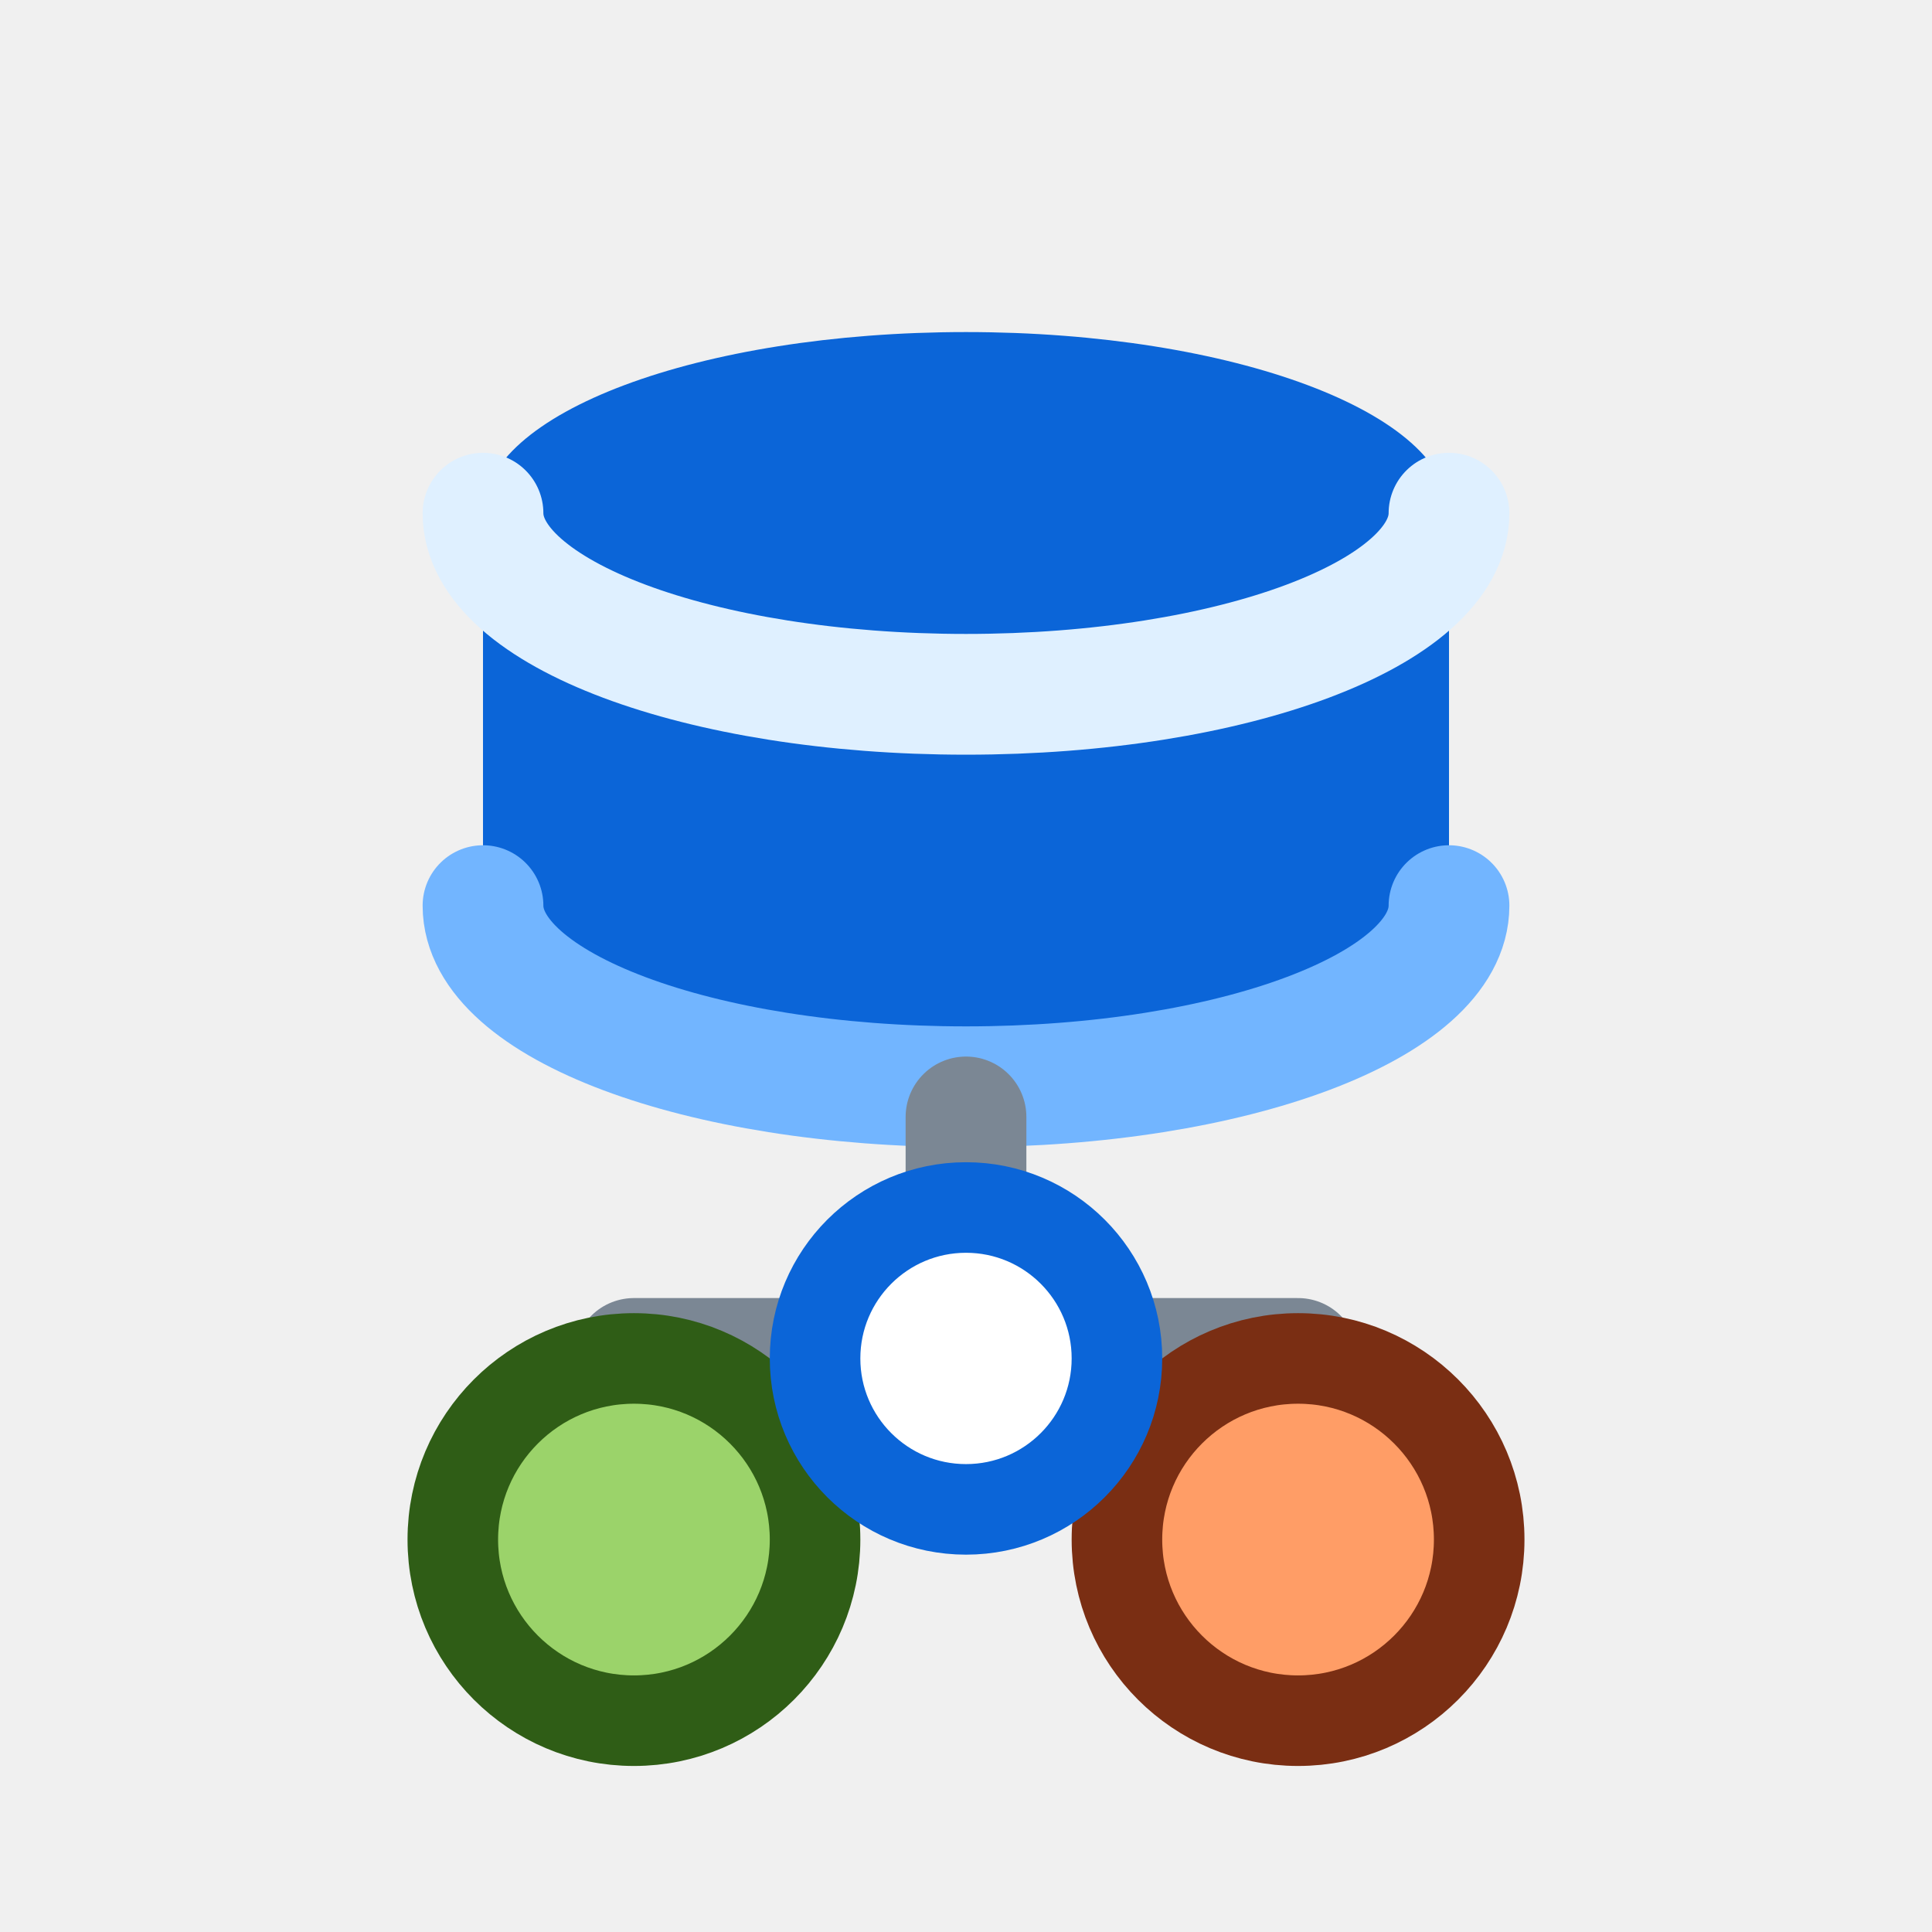
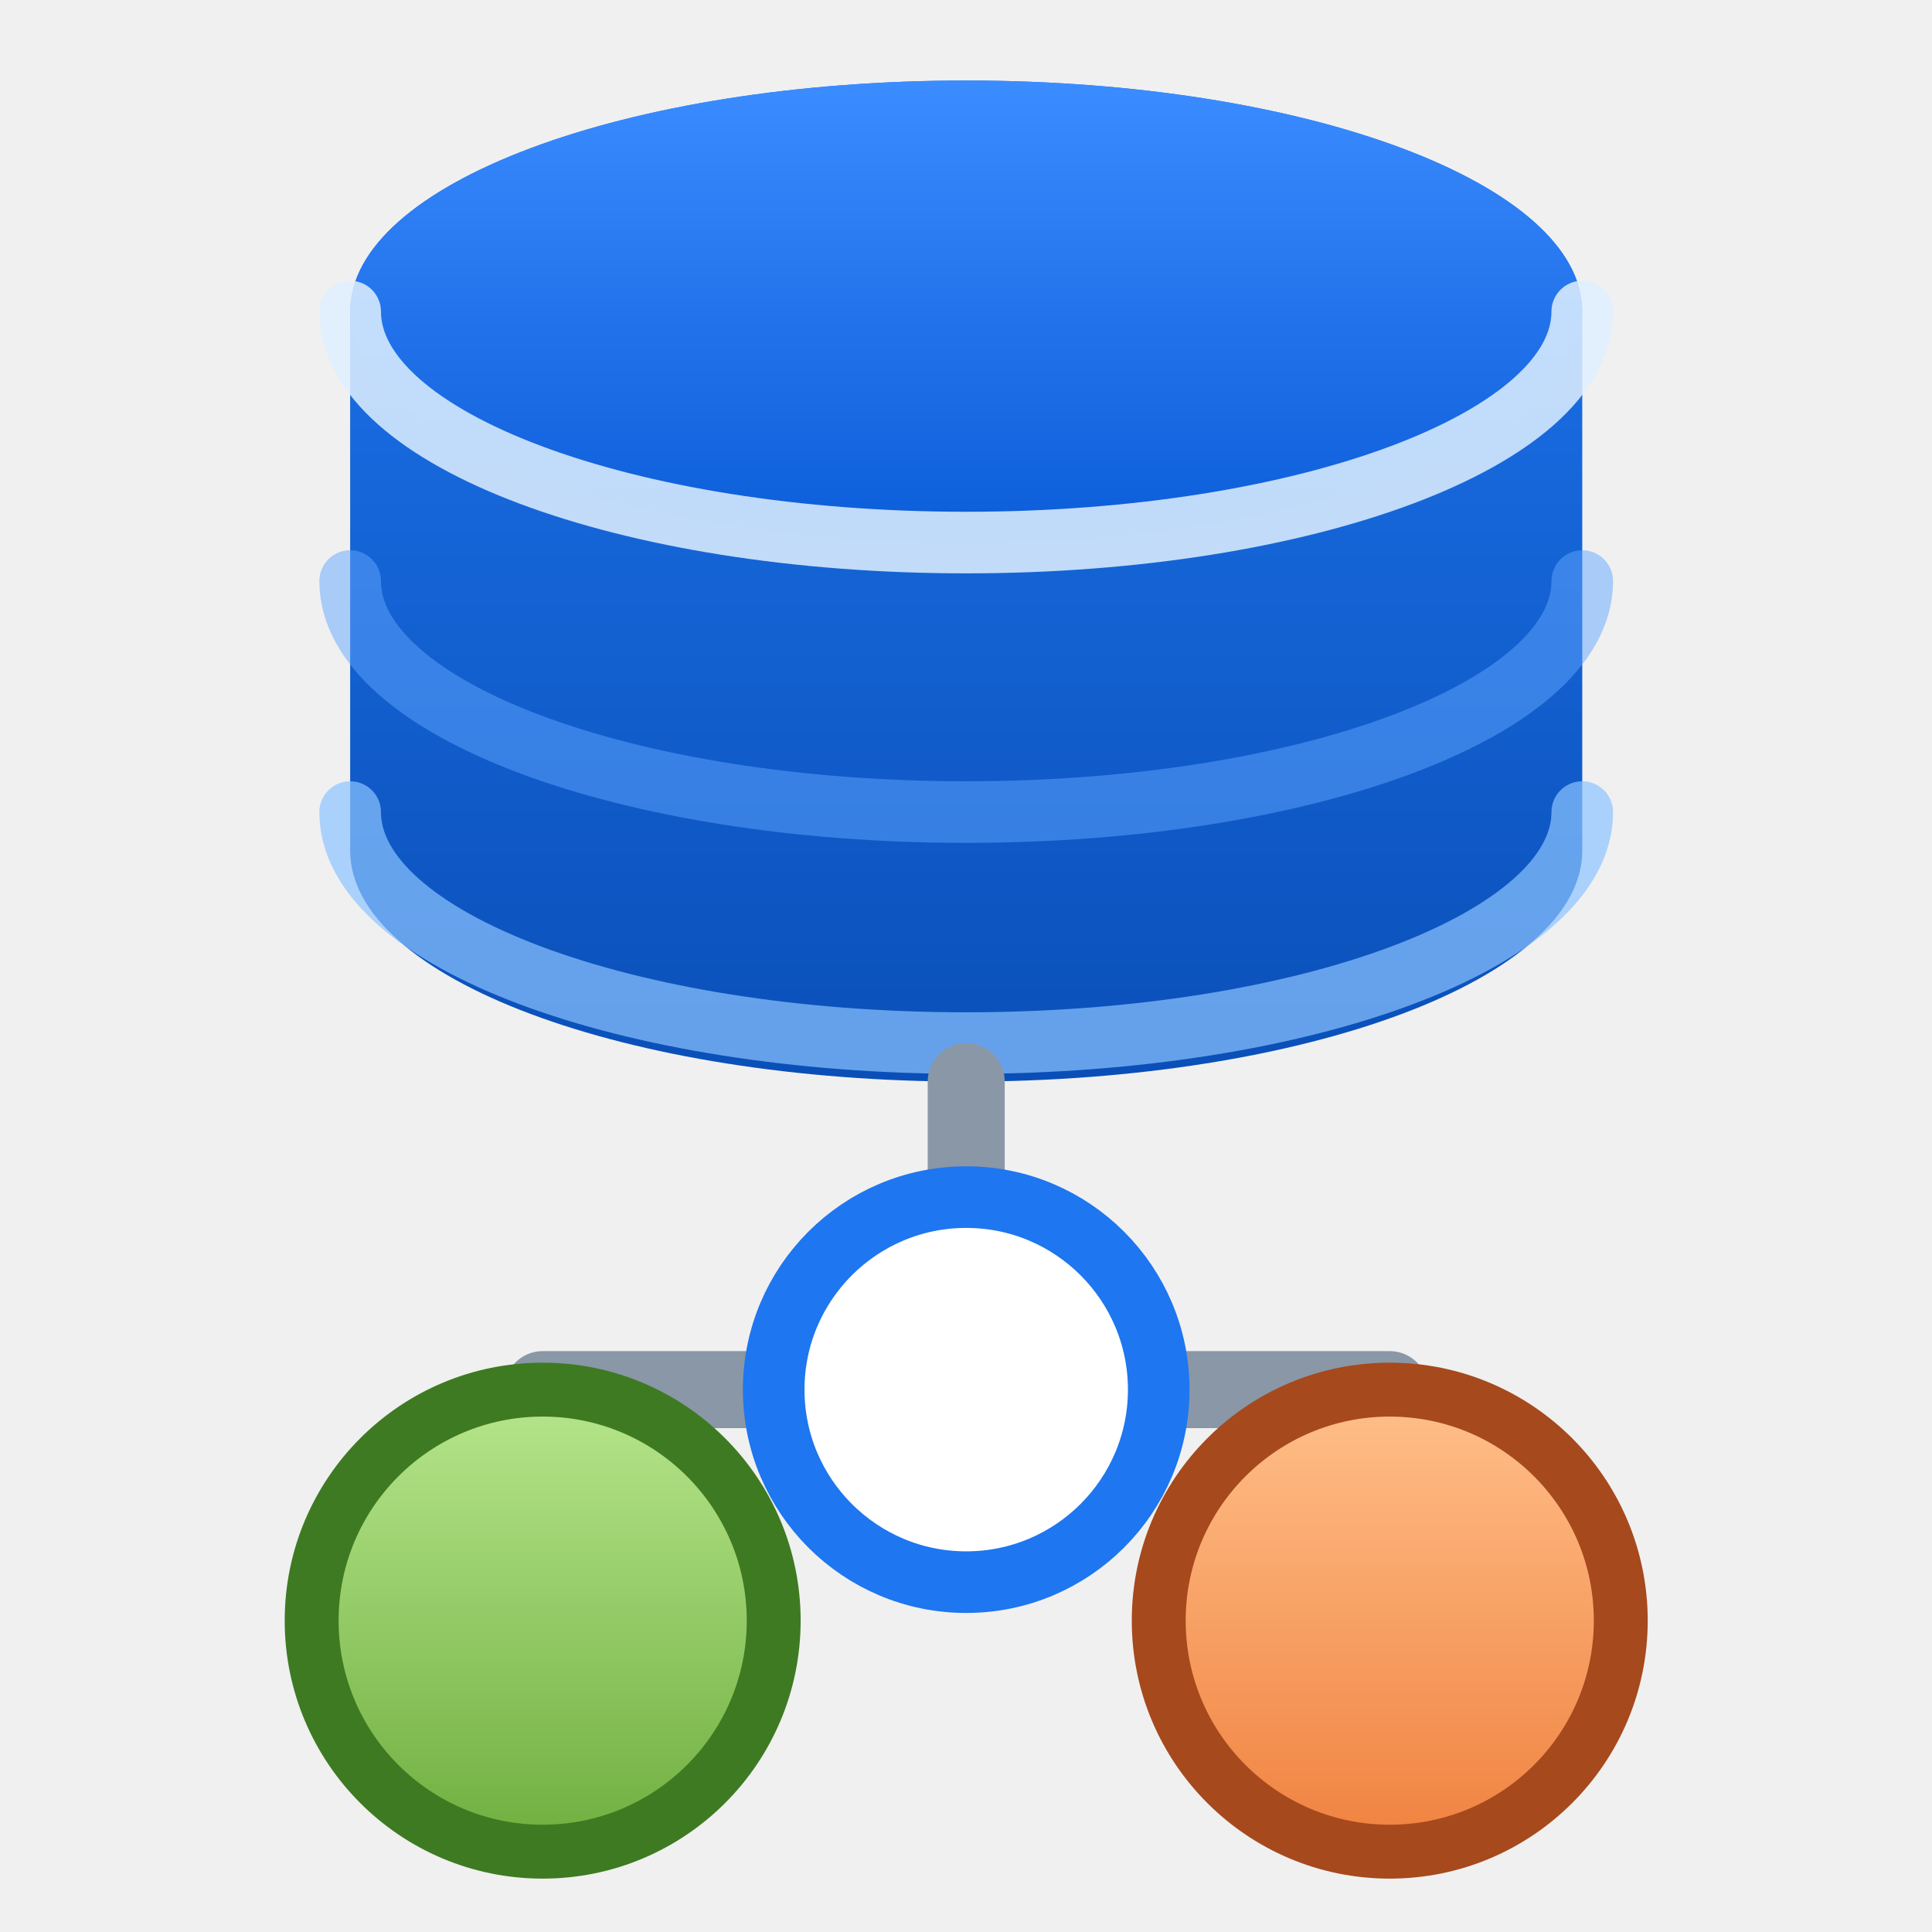
- <svg xmlns="http://www.w3.org/2000/svg" width="64" height="64" viewBox="0 0 64 64" fill="none" role="img" aria-labelledby="title desc">
-   <path d="M16 17C16 13.686 23.163 11 32 11C40.837 11 48 13.686 48 17V31C48 34.314 40.837 37 32 37C23.163 37 16 34.314 16 31V17Z" fill="#0B65D8" />
-   <path d="M16 17C16 20.314 23.163 23 32 23C40.837 23 48 20.314 48 17" stroke="#DFF0FF" stroke-width="4" stroke-linecap="round" />
-   <path d="M16 30C16 33.314 23.163 36 32 36C40.837 36 48 33.314 48 30" stroke="#72B5FF" stroke-width="4" stroke-linecap="round" />
-   <path d="M32 37V45" stroke="#7B8794" stroke-width="4" stroke-linecap="round" />
-   <path d="M32 45H21" stroke="#7B8794" stroke-width="4" stroke-linecap="round" />
-   <path d="M32 45H43" stroke="#7B8794" stroke-width="4" stroke-linecap="round" />
-   <circle cx="21" cy="51" r="6" fill="#9BD36A" stroke="#2F5D16" stroke-width="3" />
-   <circle cx="43" cy="51" r="6" fill="#FF9D66" stroke="#7A2E13" stroke-width="3" />
-   <circle cx="32" cy="45" r="5" fill="#FFFFFF" stroke="#0B65D8" stroke-width="3" />
+ <svg xmlns="http://www.w3.org/2000/svg" width="24" height="24" viewBox="0 0 24 24" fill="none" role="img" aria-labelledby="title desc">
+   <defs>
+     <linearGradient id="dbTop" x1="0" y1="0" x2="0" y2="1">
+       <stop offset="0" stop-color="#3B8CFF" />
+       <stop offset="1" stop-color="#0B5CD8" />
+     </linearGradient>
+     <linearGradient id="dbBody" x1="0" y1="0" x2="0" y2="1">
+       <stop offset="0" stop-color="#1E76F0" />
+       <stop offset="1" stop-color="#0A4FB8" />
+     </linearGradient>
+     <linearGradient id="green" x1="0" y1="0" x2="0" y2="1">
+       <stop offset="0" stop-color="#B7E68C" />
+       <stop offset="1" stop-color="#6FAE3F" />
+     </linearGradient>
+     <linearGradient id="orange" x1="0" y1="0" x2="0" y2="1">
+       <stop offset="0" stop-color="#FFC08A" />
+       <stop offset="1" stop-color="#F0813F" />
+     </linearGradient>
+   </defs>
+   <g transform="translate(-3.303,-4.261) scale(0.4783)">
+     <path d="M16 17C16 13.686 23.163 11 32 11C40.837 11 48 13.686 48 17V31C48 34.314 40.837 37 32 37C23.163 37 16 34.314 16 31V17Z" fill="url(#dbBody)" />
+     <path d="M16 17C16 20.314 23.163 23 32 23C40.837 23 48 20.314 48 17C48 13.686 40.837 11 32 11C23.163 11 16 13.686 16 17Z" fill="url(#dbTop)" />
+     <path d="M16 17C16 20.314 23.163 23 32 23C40.837 23 48 20.314 48 17" stroke="#DFF0FF" stroke-width="1.6" stroke-linecap="round" opacity="0.85" />
+     <path d="M16 24C16 27.314 23.163 30 32 30C40.837 30 48 27.314 48 24" stroke="#5FA6FF" stroke-width="1.6" stroke-linecap="round" opacity="0.5" />
+     <path d="M16 30C16 33.314 23.163 36 32 36C40.837 36 48 33.314 48 30" stroke="#8CC3FF" stroke-width="1.6" stroke-linecap="round" opacity="0.7" />
+     <path d="M32 37V45" stroke="#8A97A6" stroke-width="2" stroke-linecap="round" />
+     <path d="M32 45H21" stroke="#8A97A6" stroke-width="2" stroke-linecap="round" />
+     <path d="M32 45H43" stroke="#8A97A6" stroke-width="2" stroke-linecap="round" />
+     <circle cx="21" cy="51" r="6" fill="url(#green)" stroke="#3E7A22" stroke-width="1.4" />
+     <circle cx="43" cy="51" r="6" fill="url(#orange)" stroke="#A6491D" stroke-width="1.4" />
+     <circle cx="32" cy="45" r="5" fill="#FFFFFF" stroke="#1E76F0" stroke-width="1.6" />
+   </g>
</svg>
